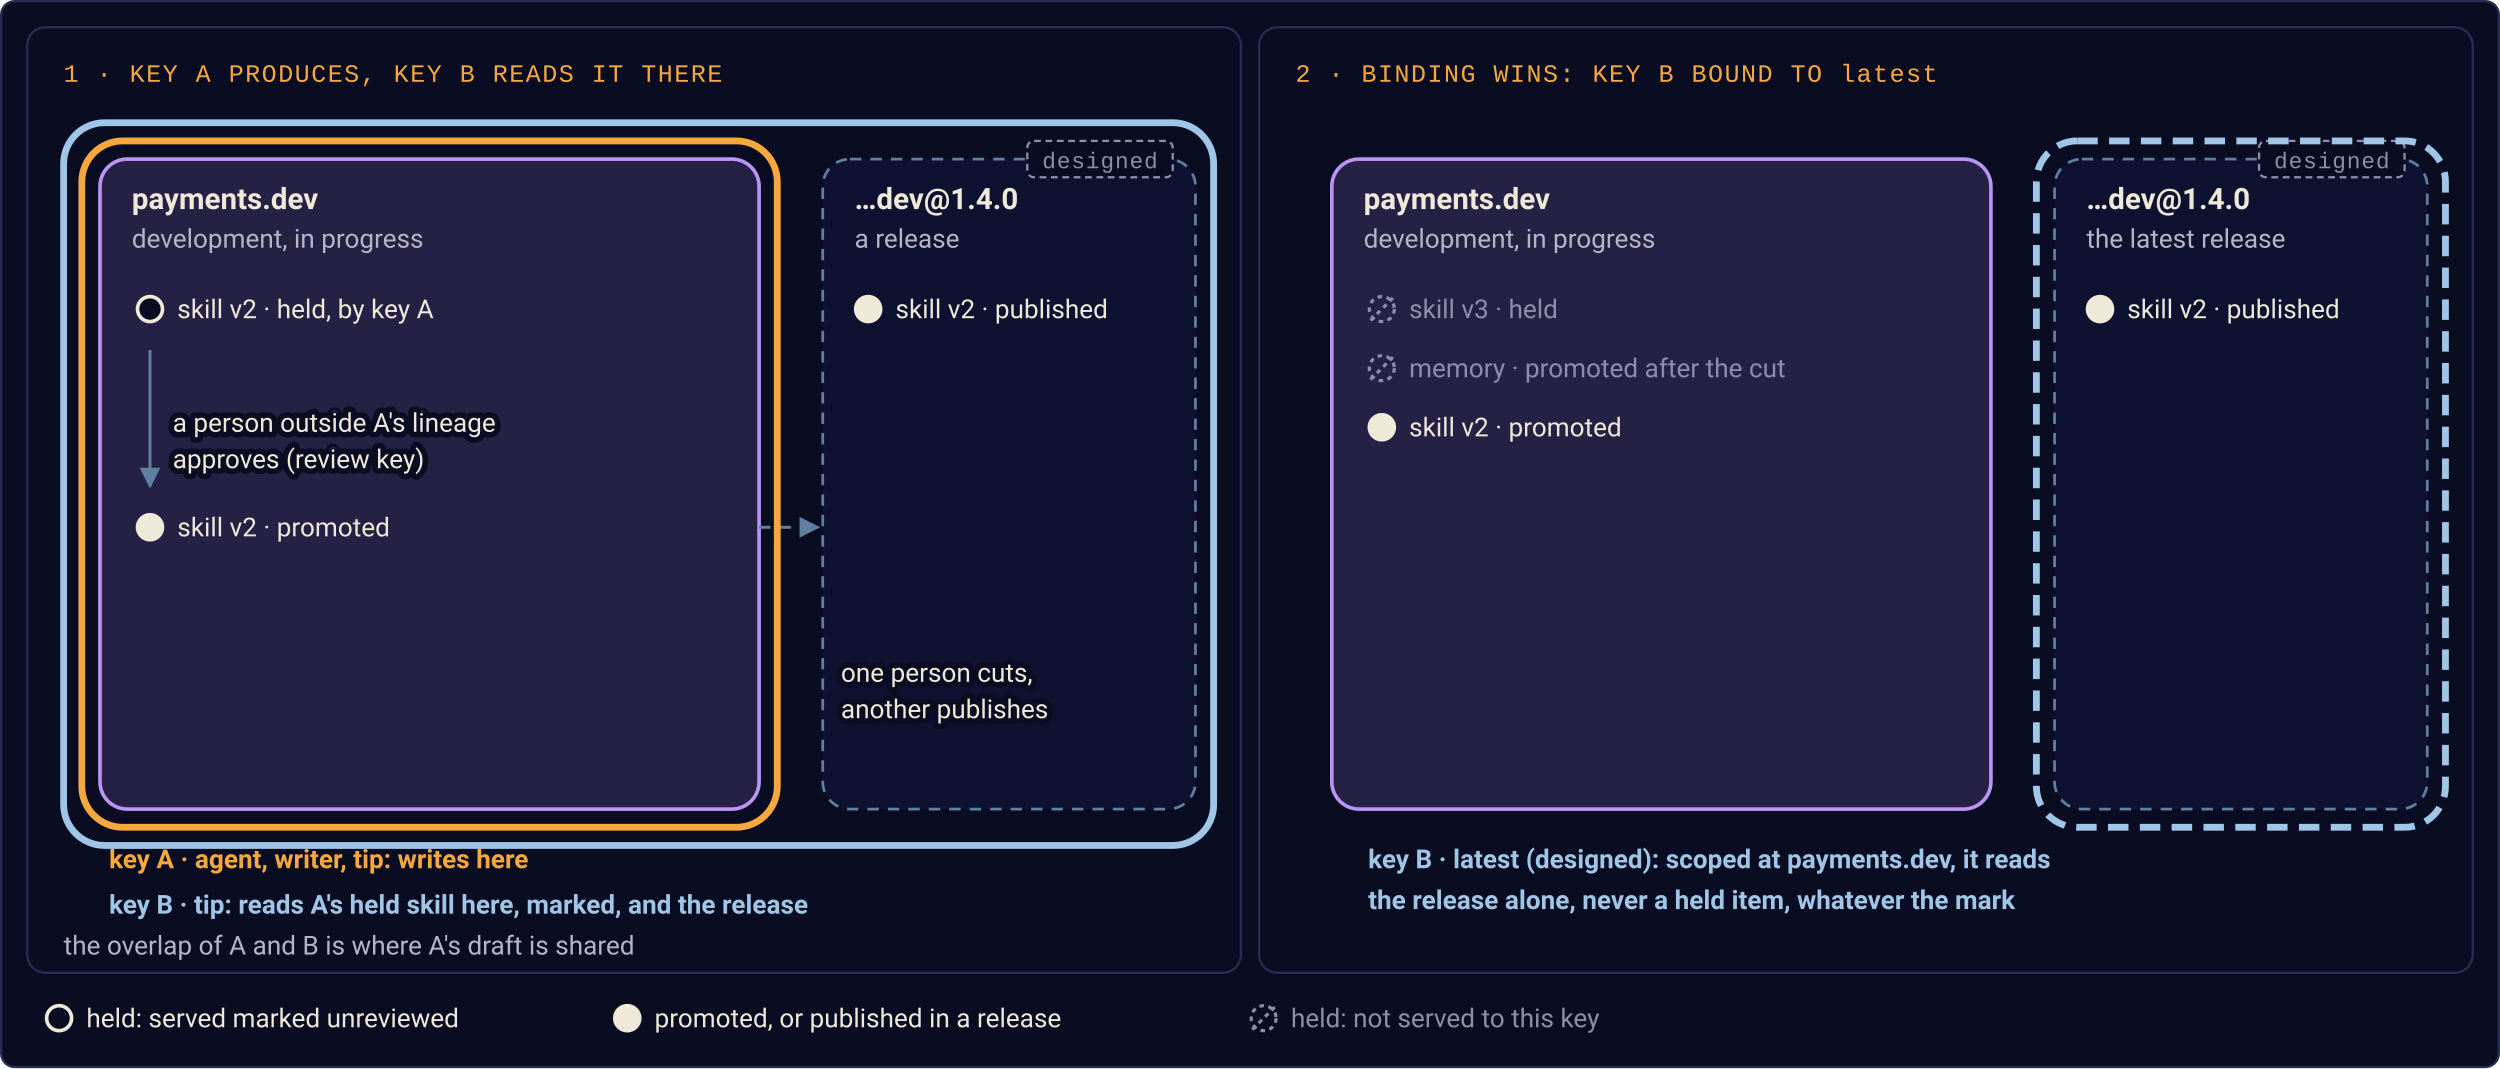
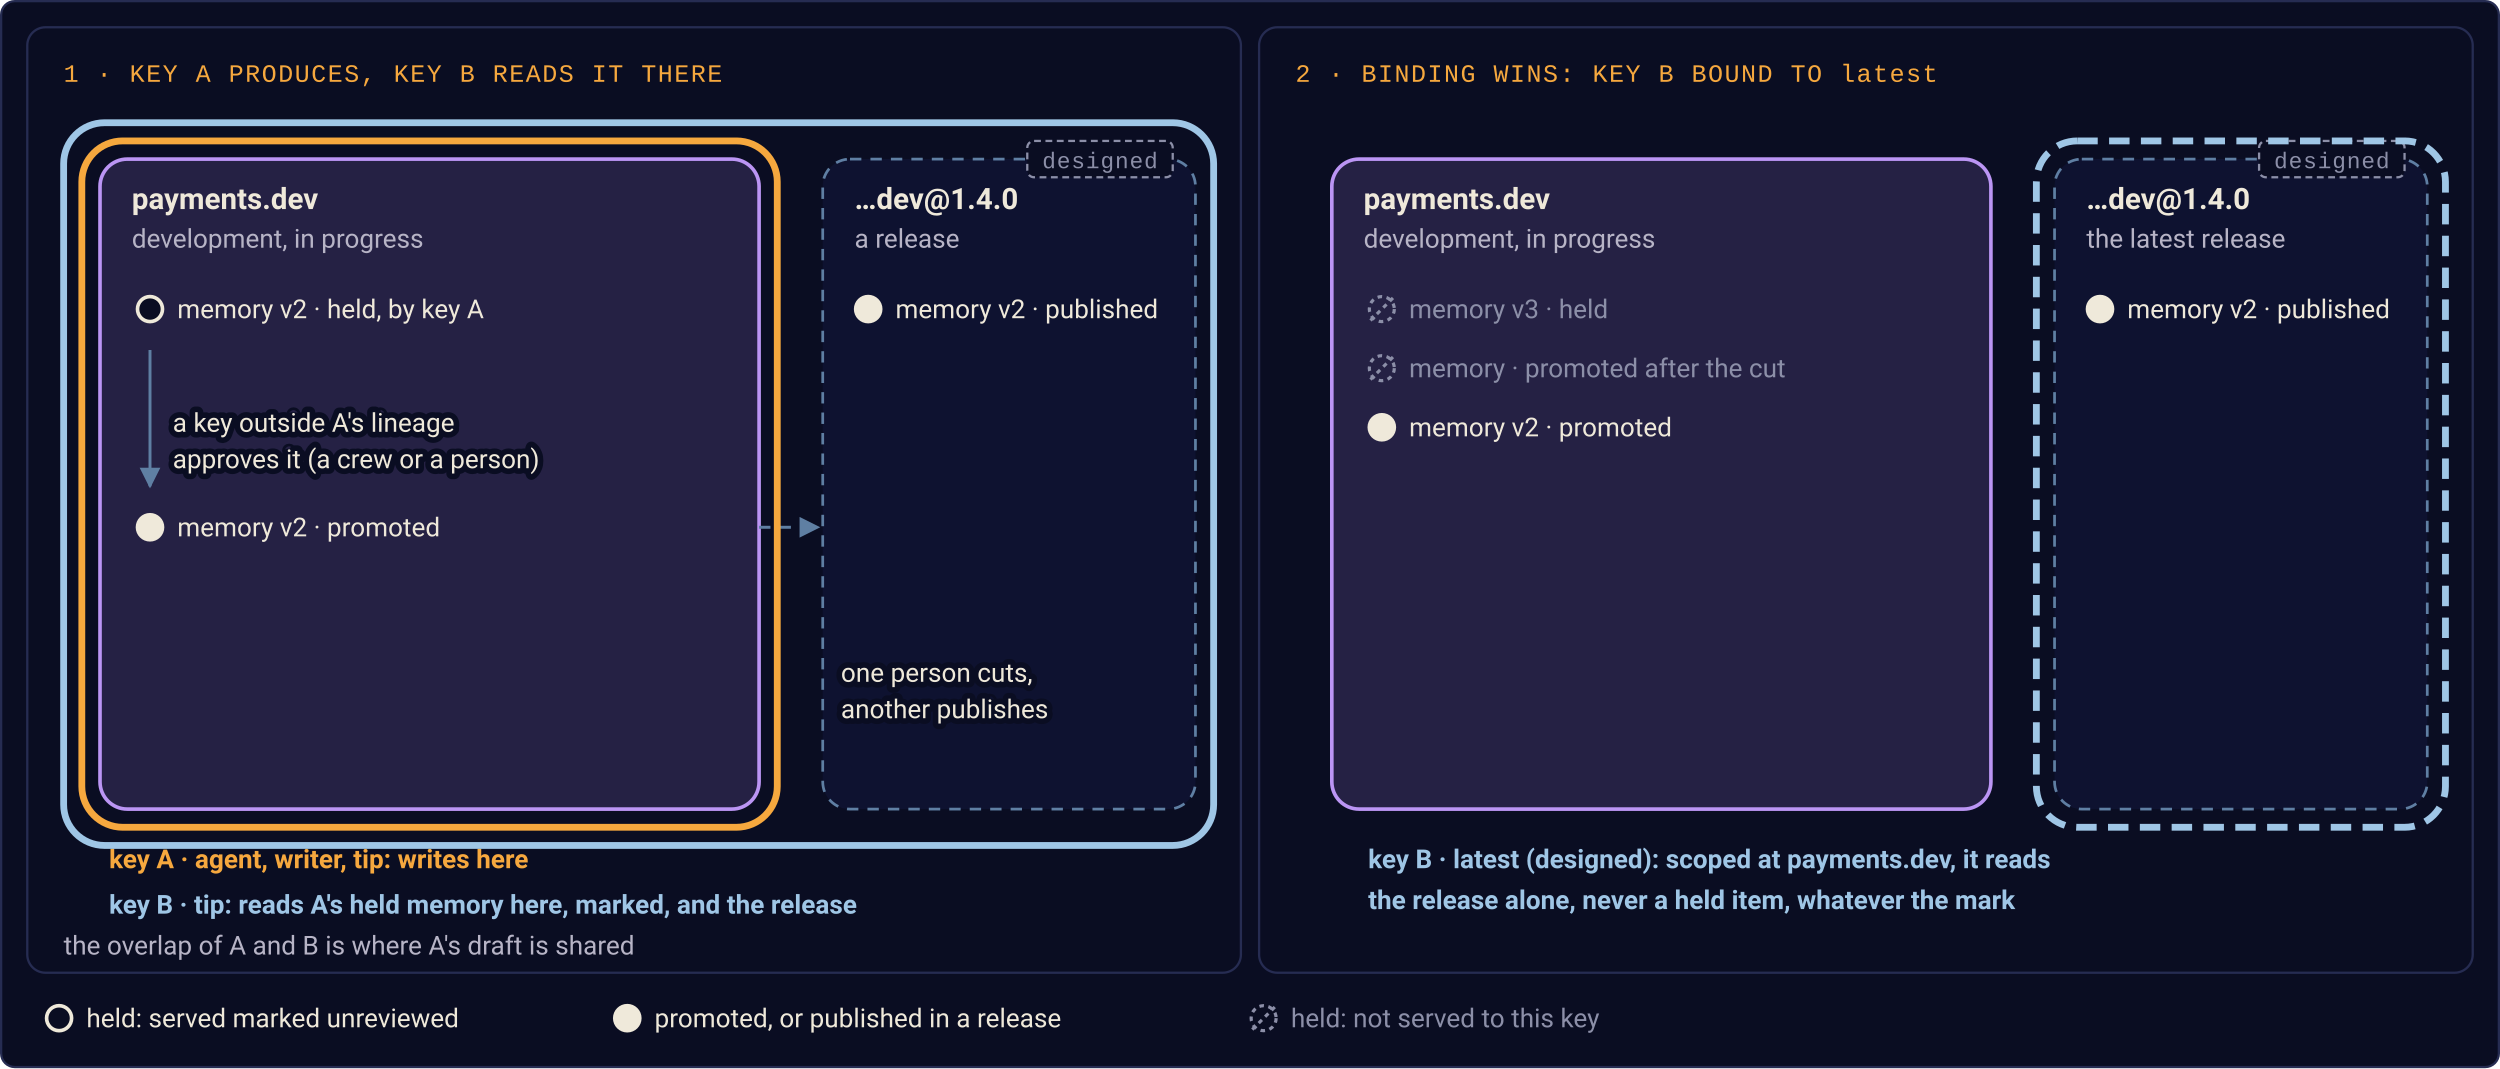
<svg xmlns="http://www.w3.org/2000/svg" width="1100" height="470" viewBox="0 0 1100 470" role="img" aria-labelledby="title desc">
  <style>
.plate{fill:#0a0d22;stroke:#262c52}
text{font-family:system-ui,-apple-system,"Segoe UI",Roboto,"Helvetica Neue",Arial,sans-serif}
.box{fill:#0e1230;stroke:#5f7fa3;stroke-width:1.3}
.box.soft{fill:#111638}
.box.acc{fill:#f6a83e24;stroke:#f6a83e}
.box.ip{fill:#b48af229;stroke:#bb95f4}
.box.plan{stroke-dasharray:5 4}
.zone{fill:none;stroke:#f6a83e;stroke-width:1.3;stroke-dasharray:6 5}
.zone.ip{stroke:#bb95f4}
.lane{fill:none;stroke:#262c52;stroke-width:1}
.tree{fill:none;stroke:#262c52;stroke-width:1.6}
.t{fill:#efe9da;font-size:13px;font-weight:700}
.s{fill:#b7b4c6;font-size:11.5px}
.lanet{fill:#8c8fa8;font-size:11px;font-family:ui-monospace,SFMono-Regular,Menlo,Consolas,"Liberation Mono",monospace;letter-spacing:.06em}
.lanet.hi{fill:#f6a83e}
.e{fill:none;stroke:#5f7fa3;stroke-width:1.3}
.e.acc{stroke:#f6a83e}
.e.ip{stroke:#bb95f4}
.e.dash{stroke-dasharray:5 4}
.ah{fill:#5f7fa3}
.aha{fill:#f6a83e}
.ahi{fill:#bb95f4}
.el{fill:#efe9da;font-size:11.5px;paint-order:stroke;stroke:#0a0d22;stroke-width:5px;stroke-linejoin:round}
.acct{fill:#f6a83e;font-size:11.5px;font-weight:700;paint-order:stroke;stroke:#0a0d22;stroke-width:5px;stroke-linejoin:round}
.ipt{fill:#bb95f4;font-size:11.5px;font-weight:700;paint-order:stroke;stroke:#0a0d22;stroke-width:5px;stroke-linejoin:round}
.tag{fill:#0a0d22;stroke:#8c8fa8;stroke-dasharray:3 2}
.tagt{fill:#8c8fa8;font-size:10px;font-family:ui-monospace,SFMono-Regular,Menlo,Consolas,"Liberation Mono",monospace;letter-spacing:.04em}
.reg{fill:#0e1230;stroke:#5f7fa3;stroke-width:1.2}
.reg.outer{fill:#111638}
.reg.ip{fill:#b48af229;stroke:#bb95f4;stroke-width:1.6}
.reg.plan{stroke-dasharray:5 4}
.reach{fill:none;stroke:#f6a83e;stroke-width:3}
.reach.b{stroke:#9fc6e6}
.reach.plan{stroke-dasharray:9 5}
.gh{fill:#0a0d22;stroke:#efe9da;stroke-width:1.6}
.gs{fill:#efe9da;stroke:#efe9da;stroke-width:1.6}
+ .gh.plan{stroke-dasharray:2.6 1.8}
.gx{fill:none;stroke:#8c8fa8;stroke-width:1.4;stroke-dasharray:2 2}
.it{fill:#efe9da;font-size:11.5px}
.it.dim{fill:#8c8fa8}
.icet{fill:#9fc6e6;font-size:11.5px;font-weight:700;paint-order:stroke;stroke:#0a0d22;stroke-width:5px;stroke-linejoin:round}
.no{fill:none;stroke:#e99393;stroke-width:2}
</style>
  <defs>
    <marker id="a" viewBox="0 0 10 10" refX="9" refY="5" markerWidth="7" markerHeight="7" orient="auto-start-reverse">
      <path class="ah" d="M0 0 L10 5 L0 10 z" />
    </marker>
    <marker id="aa" viewBox="0 0 10 10" refX="9" refY="5" markerWidth="7" markerHeight="7" orient="auto-start-reverse">
      <path class="aha" d="M0 0 L10 5 L0 10 z" />
    </marker>
    <marker id="ai" viewBox="0 0 10 10" refX="9" refY="5" markerWidth="7" markerHeight="7" orient="auto-start-reverse">
      <path class="ahi" d="M0 0 L10 5 L0 10 z" />
    </marker>
  </defs>
  <rect class="plate" x="0.5" y="0.5" width="1099" height="469" rx="6" />
  <rect class="lane" x="12" y="12" width="534" height="416" rx="8" />
  <rect class="lane" x="554" y="12" width="534" height="416" rx="8" />
  <text class="lanet hi" x="28" y="36">1 · KEY A PRODUCES, KEY B READS IT THERE</text>
  <rect class="reg ip" x="44" y="70" width="290" height="286" rx="12" />
  <text class="t" x="58" y="92">payments.dev</text>
  <text class="s" x="58" y="109">development, in progress</text>
  <circle class="gh" cx="66" cy="136" r="5.5" />
-   <text class="it" x="78" y="140">skill v2 · held, by key A</text>
+   <text class="it" x="78" y="140">memory v2 · held, by key A</text>
  <path class="e" d="M66 154 V214" marker-end="url(#a)" />
-   <text class="el" x="76" y="190">a person outside A's lineage</text>
-   <text class="el" x="76" y="206">approves (review key)</text>
+   <text class="el" x="76" y="190">a key outside A's lineage</text>
+   <text class="el" x="76" y="206">approves it (a crew or a person)</text>
  <circle class="gs" cx="66" cy="232" r="5.5" />
-   <text class="it" x="78" y="236">skill v2 · promoted</text>
+   <text class="it" x="78" y="236">memory v2 · promoted</text>
  <rect class="reg plan" x="362" y="70" width="164" height="286" rx="12" />
  <text class="t" x="376" y="92">…dev@1.4.0</text>
  <text class="s" x="376" y="109">a release</text>
  <rect class="tag" x="452" y="62" width="64" height="16" rx="3" />
  <text class="tagt" x="484" y="74" text-anchor="middle">designed</text>
  <circle class="gs" cx="382" cy="136" r="5.5" />
-   <text class="it" x="394" y="140">skill v2 · published</text>
+   <text class="it" x="394" y="140">memory v2 · published</text>
  <path class="e dash" d="M334 232 H360" marker-end="url(#a)" />
  <rect class="reach " x="36" y="62" width="306" height="302" rx="18" />
  <text class="acct" x="48" y="382">key A · agent, writer, tip: writes here</text>
  <rect class="reach b" x="28" y="54" width="506" height="318" rx="18" />
-   <text class="icet" x="48" y="402">key B · tip: reads A's held skill here, marked, and the release</text>
+   <text class="icet" x="48" y="402">key B · tip: reads A's held memory here, marked, and the release</text>
  <text class="el" x="370" y="300">one person cuts,</text>
  <text class="el" x="370" y="316">another publishes</text>
  <text class="s" x="28" y="420">the overlap of A and B is where A's draft is shared</text>
  <text class="lanet hi" x="570" y="36">2 · BINDING WINS: KEY B BOUND TO latest</text>
  <rect class="reg ip" x="586" y="70" width="290" height="286" rx="12" />
  <text class="t" x="600" y="92">payments.dev</text>
  <text class="s" x="600" y="109">development, in progress</text>
  <circle class="gx" cx="608" cy="136" r="5.5" />
  <path class="gx" d="M603 141 L613 131" />
-   <text class="it dim" x="620" y="140">skill v3 · held</text>
+   <text class="it dim" x="620" y="140">memory v3 · held</text>
  <circle class="gx" cx="608" cy="162" r="5.5" />
  <path class="gx" d="M603 167 L613 157" />
  <text class="it dim" x="620" y="166">memory · promoted after the cut</text>
  <circle class="gs" cx="608" cy="188" r="5.5" />
-   <text class="it" x="620" y="192">skill v2 · promoted</text>
+   <text class="it" x="620" y="192">memory v2 · promoted</text>
  <rect class="reg plan" x="904" y="70" width="164" height="286" rx="12" />
  <text class="t" x="918" y="92">…dev@1.4.0</text>
  <text class="s" x="918" y="109">the latest release</text>
  <rect class="tag" x="994" y="62" width="64" height="16" rx="3" />
  <text class="tagt" x="1026" y="74" text-anchor="middle">designed</text>
  <circle class="gs" cx="924" cy="136" r="5.5" />
-   <text class="it" x="936" y="140">skill v2 · published</text>
+   <text class="it" x="936" y="140">memory v2 · published</text>
  <rect class="reach b plan" x="896" y="62" width="180" height="302" rx="18" />
  <text class="icet" x="602" y="382">key B · latest (designed): scoped at payments.dev, it reads</text>
  <text class="icet" x="602" y="400">the release alone, never a held item, whatever the mark</text>
  <circle class="gh" cx="26" cy="448" r="5.5" />
  <text class="it" x="38" y="452">held: served marked unreviewed</text>
  <circle class="gs" cx="276" cy="448" r="5.5" />
  <text class="it" x="288" y="452">promoted, or published in a release</text>
  <circle class="gx" cx="556" cy="448" r="5.5" />
  <path class="gx" d="M551 453 L561 443" />
  <text class="it dim" x="568" y="452">held: not served to this key</text>
</svg>
